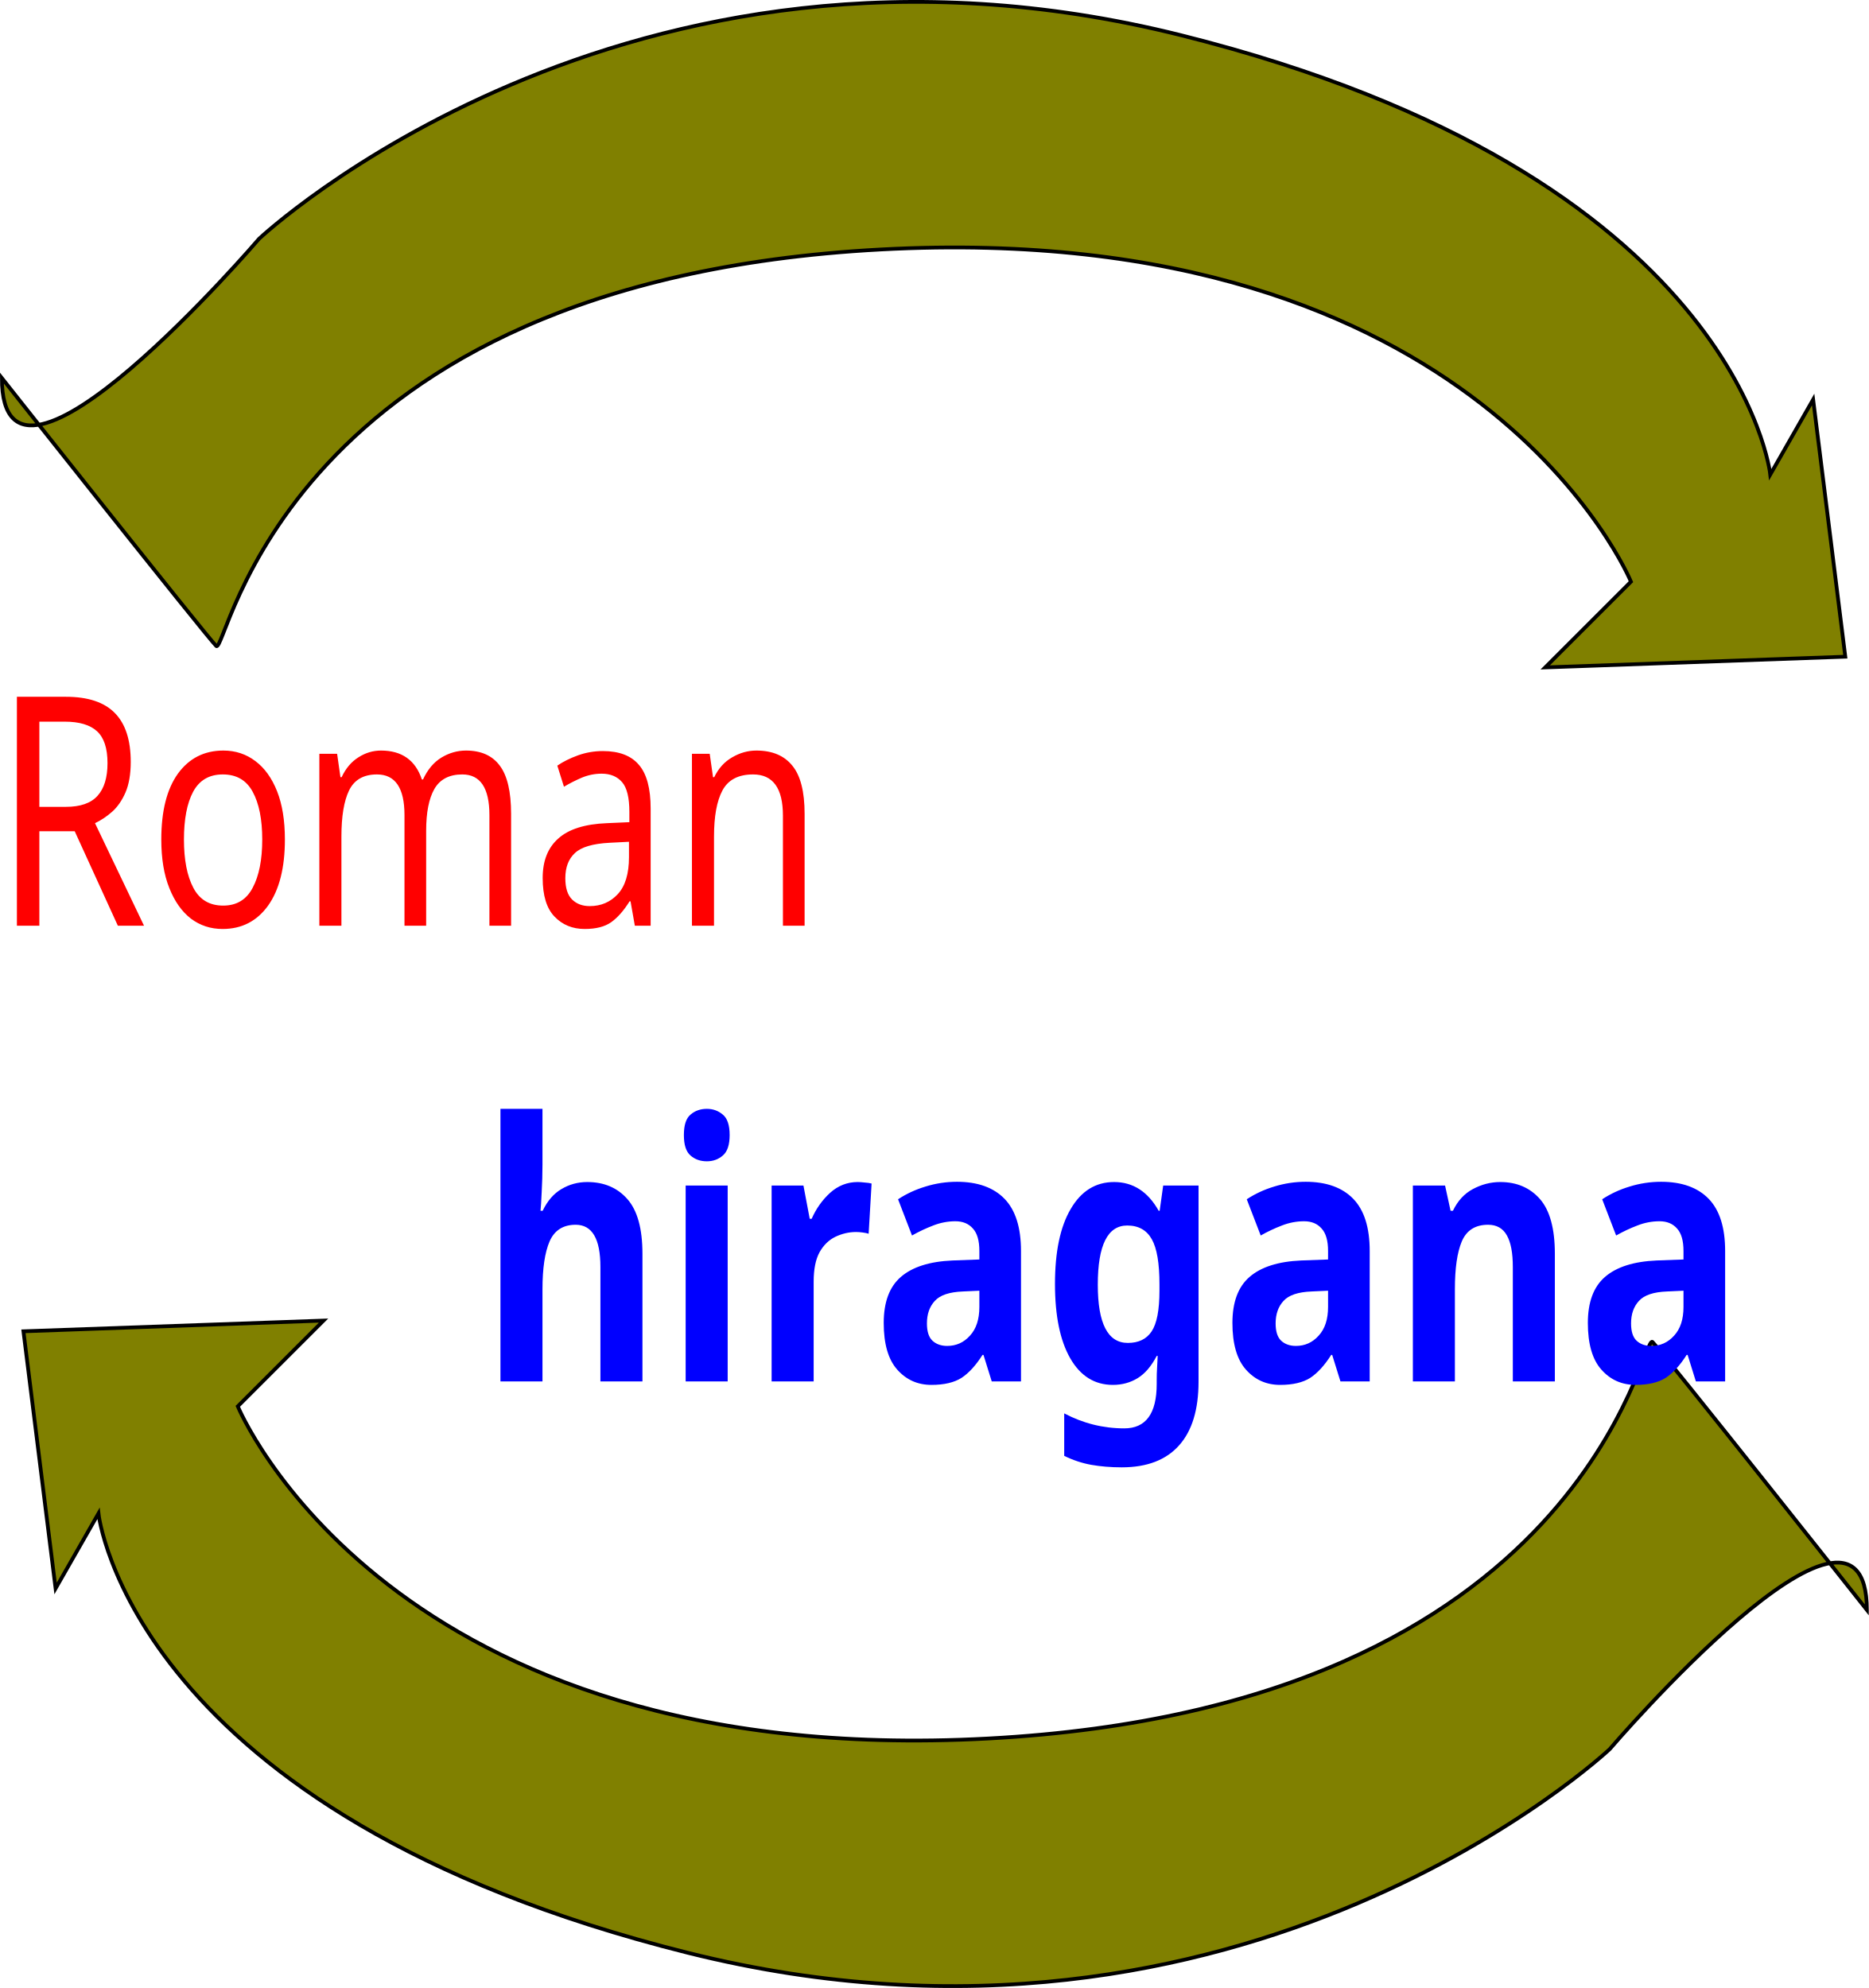
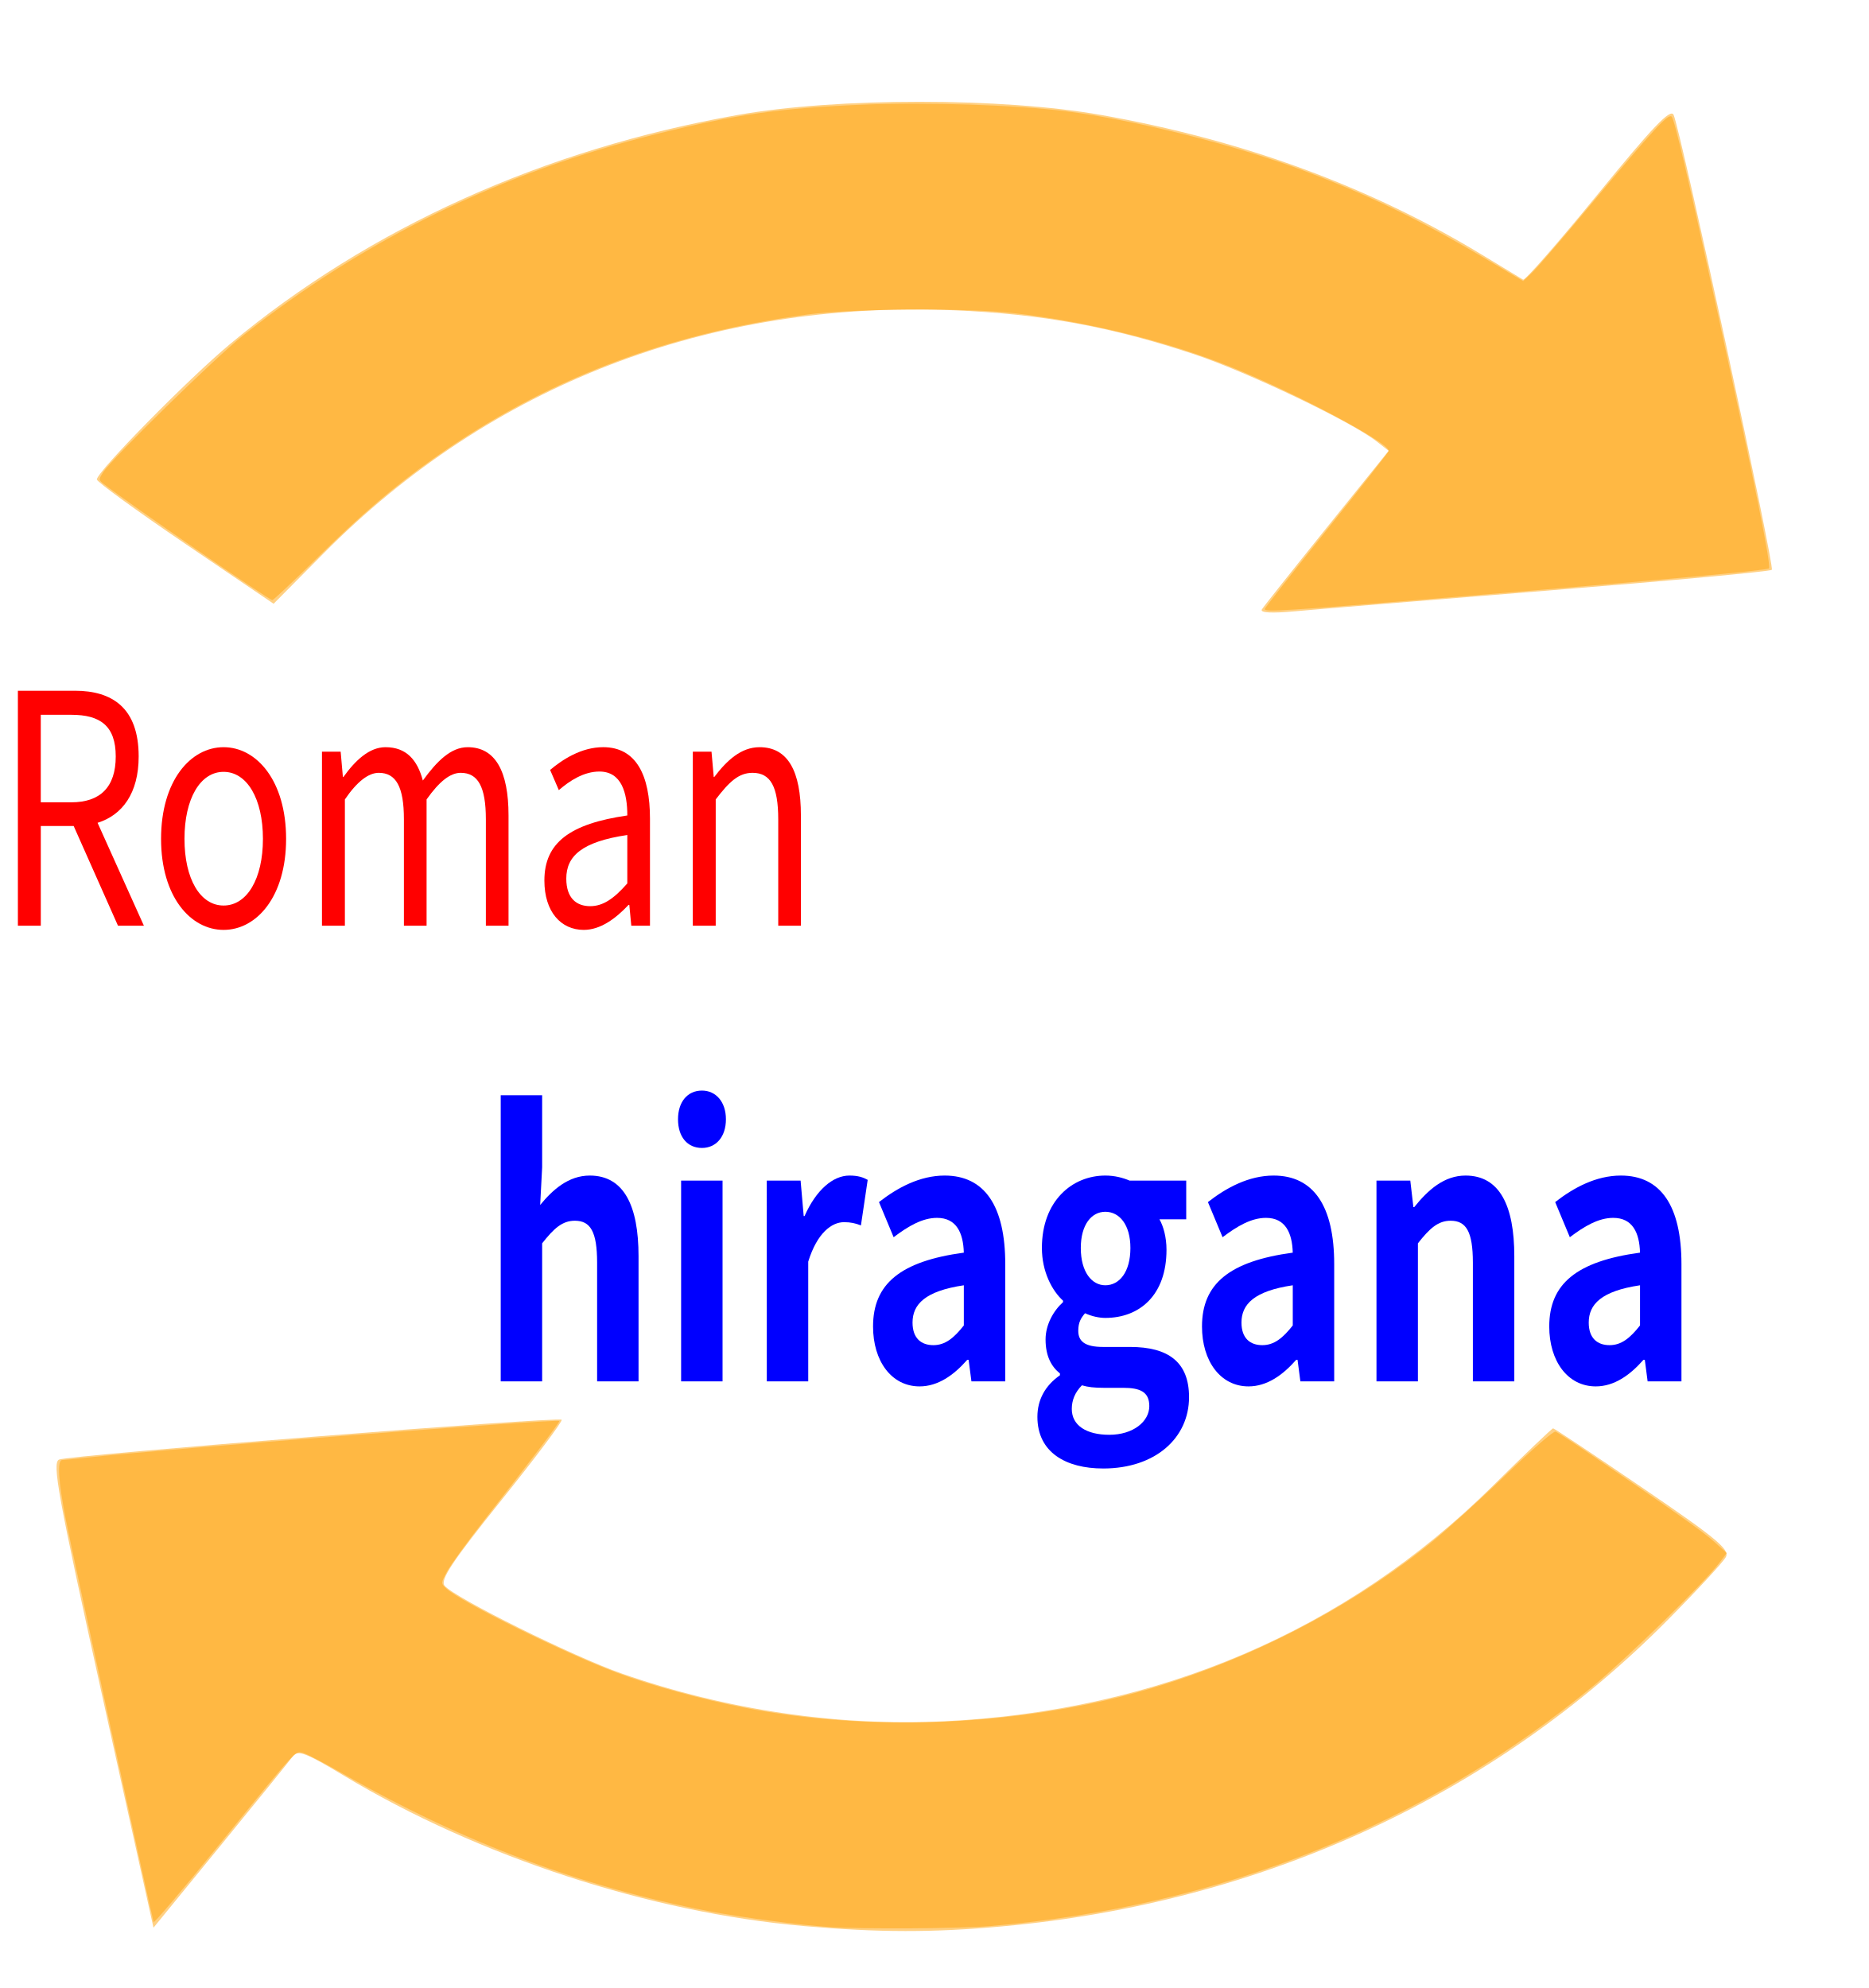
<svg xmlns="http://www.w3.org/2000/svg" width="131.809mm" height="140.242mm" viewBox="0 0 131.809 140.242" version="1.1" id="svg8">
  <defs id="defs2" />
  <g id="layer1" transform="translate(-41.44509,-73.78181)">
-     <path style="fill:#808000;stroke:#000000;stroke-width:0.265px;stroke-linecap:butt;stroke-linejoin:miter;stroke-opacity:1" d="m 41.577,100.452 c 0,0 14.363,18.143 15.119,18.899 0.756,0.756 4.536,-25.702 46.869,-27.97 42.333,-2.268 52.917,23.435 52.917,23.435 l -6.048,6.048 21.167,-0.756 -2.268,-18.143 -3.024,5.292 c 0,0 -2.268,-21.167 -41.577,-30.994 C 85.423,66.435 59.72,90.625 59.72,90.625 c 0,0 -18.143,21.167 -18.143,9.827 z" id="path4550" />
-     <path style="fill:#808000;stroke:#000000;stroke-width:0.265px;stroke-linecap:butt;stroke-linejoin:miter;stroke-opacity:1" d="m 173.122,187.353 c 0,0 -14.363,-18.143 -15.119,-18.899 -0.756,-0.756 -4.536,25.702 -46.869,27.97 -42.333,2.268 -52.917,-23.435 -52.917,-23.435 l 6.048,-6.048 -21.167,0.756 2.268,18.143 3.024,-5.292 c 0,0 2.268,21.167 41.577,30.994 39.31,9.827 65.012,-14.363 65.012,-14.363 0,0 18.143,-21.167 18.143,-9.827 z" id="path4550-3" />
-     <text xml:space="preserve" style="font-size:19.931px;line-height:1.25;font-family:sans-serif;letter-spacing:0px;word-spacing:0px;stroke-width:0.498" x="46.438" y="122.591" id="text4542" transform="scale(0.8814009,1.134558)">
-       <tspan id="tspan4540" x="46.438" y="122.591" style="fill:#ff0000;stroke-width:0.498">Roman</tspan>
-     </text>
-     <text xml:space="preserve" style="font-style:normal;font-variant:normal;font-weight:bold;font-stretch:normal;font-size:22.425px;line-height:1.25;font-family:sans-serif;-inkscape-font-specification:'sans-serif, Bold';font-variant-ligatures:normal;font-variant-caps:normal;font-variant-numeric:normal;font-feature-settings:normal;text-align:start;letter-spacing:0px;word-spacing:0px;writing-mode:lr-tb;text-anchor:start;stroke-width:0.561;fill:#0000ff;" x="84.812" y="151.807" id="text4546" transform="scale(0.8865688,1.127944)">
-       <tspan id="tspan4544" x="84.812" y="151.807" style="font-style:normal;font-variant:normal;font-weight:bold;font-stretch:normal;font-size:22.425px;font-family:sans-serif;-inkscape-font-specification:'sans-serif, Bold';font-variant-ligatures:normal;font-variant-caps:normal;font-variant-numeric:normal;font-feature-settings:normal;text-align:start;writing-mode:lr-tb;text-anchor:start;fill:#0000ff;stroke-width:0.561;">hiragana</tspan>
-     </text>
+     <g aria-label="Roman" transform="scale(0.8814009,1.134558)" id="text4542" style="font-size:19.931px;letter-spacing:0px;word-spacing:0px;stroke-width:0.498">
+       <path d="m 50.285,114.917 v -5.441 h 2.451 c 2.292,0 3.548,0.678 3.548,2.591 0,1.913 -1.256,2.85 -3.548,2.85 z m 6.179,7.673 h 2.073 l -3.707,-6.398 c 1.973,-0.478 3.289,-1.834 3.289,-4.126 0,-3.029 -2.133,-4.086 -5.102,-4.086 h -4.564 v 14.609 h 1.834 v -6.198 h 2.631 z" style="fill:#ff0000" id="path7401" />
+       <path d="m 64.914,122.85 c 2.651,0 5.003,-2.073 5.003,-5.66 0,-3.607 -2.352,-5.7 -5.003,-5.7 -2.651,0 -5.003,2.093 -5.003,5.7 0,3.588 2.352,5.66 5.003,5.66 z m 0,-1.515 c -1.873,0 -3.129,-1.654 -3.129,-4.146 0,-2.491 1.256,-4.166 3.129,-4.166 1.873,0 3.149,1.674 3.149,4.166 0,2.491 -1.276,4.146 -3.149,4.146 z" style="fill:#ff0000" id="path7403" />
+       <path d="m 72.787,122.591 h 1.834 v -7.853 c 0.977,-1.116 1.893,-1.654 2.711,-1.654 1.375,0 2.013,0.857 2.013,2.89 v 6.617 h 1.814 v -7.853 c 1.016,-1.116 1.893,-1.654 2.731,-1.654 1.375,0 2.013,0.857 2.013,2.89 v 6.617 h 1.814 v -6.856 c 0,-2.75 -1.056,-4.245 -3.269,-4.245 -1.335,0 -2.451,0.857 -3.588,2.073 -0.438,-1.276 -1.315,-2.073 -2.99,-2.073 -1.295,0 -2.412,0.817 -3.368,1.854 h -0.04 l -0.179,-1.575 h -1.495 z" style="fill:#ff0000" id="path7405" />
+       <path d="m 93.734,122.85 c 1.335,0 2.551,-0.698 3.588,-1.555 h 0.06 l 0.159,1.296 h 1.495 v -6.657 c 0,-2.691 -1.096,-4.445 -3.747,-4.445 -1.754,0 -3.269,0.777 -4.245,1.415 l 0.698,1.256 c 0.857,-0.578 1.993,-1.156 3.249,-1.156 1.774,0 2.232,1.335 2.232,2.731 -4.604,0.518 -6.637,1.694 -6.637,4.046 0,1.953 1.335,3.069 3.149,3.069 z m 0.518,-1.475 c -1.076,0 -1.913,-0.478 -1.913,-1.714 0,-1.395 1.236,-2.292 4.883,-2.711 v 3.01 c -1.056,0.937 -1.933,1.415 -2.97,1.415 z" style="fill:#ff0000" id="path7407" />
+       <path d="m 102.463,122.591 h 1.834 v -7.853 c 1.076,-1.096 1.834,-1.654 2.95,-1.654 1.435,0 2.053,0.857 2.053,2.89 v 6.617 h 1.814 v -6.856 c 0,-2.75 -1.036,-4.245 -3.308,-4.245 -1.475,0 -2.611,0.817 -3.627,1.854 h -0.04 l -0.179,-1.575 h -1.495 z" style="fill:#ff0000" id="path7409" />
+     </g>
+     <g aria-label="hiragana" transform="scale(0.8865688,1.127944)" id="text4546" style="font-weight:bold;font-size:22.425px;-inkscape-font-specification:'sans-serif, Bold';letter-spacing:0px;word-spacing:0px;fill:#0000ff;stroke-width:0.561">
+       <path d="m 86.584,151.807 h 3.296 v -8.634 c 0.919,-0.919 1.592,-1.413 2.601,-1.413 1.233,0 1.772,0.673 1.772,2.624 v 7.423 h 3.296 v -7.826 c 0,-3.162 -1.166,-5.046 -3.879,-5.046 -1.704,0 -2.96,0.897 -3.947,1.839 l 0.157,-2.355 v -4.507 h -3.296 z" id="path7422" />
+       <path d="m 100.936,151.807 h 3.296 v -12.558 h -3.296 z m 1.659,-14.599 c 1.121,0 1.906,-0.695 1.906,-1.794 0,-1.076 -0.785,-1.794 -1.906,-1.794 -1.166,0 -1.906,0.718 -1.906,1.794 0,1.099 0.74,1.794 1.906,1.794 z" id="path7424" />
+       <path d="m 107.753,151.807 h 3.296 v -7.49 c 0.718,-1.816 1.884,-2.467 2.848,-2.467 0.538,0 0.897,0.067 1.345,0.202 l 0.538,-2.848 c -0.359,-0.157 -0.762,-0.269 -1.458,-0.269 -1.301,0 -2.646,0.897 -3.566,2.534 h -0.067 l -0.247,-2.22 h -2.691 z" id="path7426" />
+       <path d="m 119.907,152.121 c 1.458,0 2.713,-0.695 3.79,-1.659 h 0.112 l 0.224,1.345 h 2.691 v -7.333 c 0,-3.633 -1.637,-5.539 -4.821,-5.539 -1.973,0 -3.767,0.762 -5.225,1.659 l 1.166,2.198 c 1.166,-0.695 2.287,-1.211 3.453,-1.211 1.547,0 2.086,0.942 2.13,2.175 -5.046,0.538 -7.221,1.951 -7.221,4.62 0,2.153 1.458,3.745 3.7,3.745 z m 1.099,-2.579 c -0.964,0 -1.659,-0.426 -1.659,-1.413 0,-1.144 1.009,-1.973 4.081,-2.332 v 2.512 c -0.785,0.785 -1.48,1.233 -2.422,1.233 z" id="path7428" />
+       <path d="m 134.506,157.256 c 4.193,0 6.84,-1.929 6.84,-4.463 0,-2.198 -1.659,-3.139 -4.687,-3.139 h -2.153 c -1.458,0 -1.973,-0.359 -1.973,-1.009 0,-0.538 0.224,-0.807 0.538,-1.099 0.561,0.202 1.144,0.292 1.615,0.292 2.713,0 4.866,-1.413 4.866,-4.261 0,-0.785 -0.247,-1.48 -0.561,-1.906 h 2.13 v -2.422 h -4.507 c -0.538,-0.179 -1.189,-0.314 -1.929,-0.314 -2.646,0 -5.046,1.592 -5.046,4.53 0,1.48 0.807,2.669 1.682,3.296 v 0.09 c -0.762,0.538 -1.39,1.413 -1.39,2.332 0,1.054 0.471,1.704 1.144,2.13 v 0.112 c -1.189,0.65 -1.794,1.547 -1.794,2.601 0,2.22 2.265,3.229 5.225,3.229 z m 0.179,-11.459 c -1.076,0 -1.951,-0.83 -1.951,-2.332 0,-1.458 0.852,-2.265 1.951,-2.265 1.121,0 1.996,0.807 1.996,2.265 0,1.502 -0.875,2.332 -1.996,2.332 z m 0.314,9.351 c -1.816,0 -2.982,-0.583 -2.982,-1.615 0,-0.538 0.247,-1.032 0.807,-1.48 0.471,0.112 0.987,0.157 1.727,0.157 h 1.547 c 1.345,0 2.086,0.247 2.086,1.144 0,0.964 -1.278,1.794 -3.184,1.794 z" id="path7430" />
+       <path d="m 146.077,152.121 c 1.458,0 2.713,-0.695 3.79,-1.659 h 0.112 l 0.224,1.345 h 2.691 v -7.333 c 0,-3.633 -1.637,-5.539 -4.821,-5.539 -1.973,0 -3.767,0.762 -5.225,1.659 l 1.166,2.198 c 1.166,-0.695 2.287,-1.211 3.453,-1.211 1.547,0 2.086,0.942 2.13,2.175 -5.046,0.538 -7.221,1.951 -7.221,4.62 0,2.153 1.458,3.745 3.7,3.745 z m 1.099,-2.579 c -0.964,0 -1.659,-0.426 -1.659,-1.413 0,-1.144 1.009,-1.973 4.081,-2.332 v 2.512 c -0.785,0.785 -1.48,1.233 -2.422,1.233 z" id="path7432" />
+       <path d="m 156.258,151.807 h 3.296 v -8.634 c 0.919,-0.919 1.592,-1.413 2.601,-1.413 1.233,0 1.772,0.673 1.772,2.624 v 7.423 h 3.296 v -7.826 c 0,-3.162 -1.166,-5.046 -3.88,-5.046 -1.704,0 -2.982,0.897 -4.081,1.973 h -0.067 l -0.247,-1.659 h -2.691 z" id="path7434" />
+       <path d="m 173.704,152.121 c 1.458,0 2.713,-0.695 3.79,-1.659 h 0.112 l 0.224,1.345 h 2.691 v -7.333 c 0,-3.633 -1.637,-5.539 -4.821,-5.539 -1.973,0 -3.767,0.762 -5.225,1.659 l 1.166,2.198 c 1.166,-0.695 2.287,-1.211 3.453,-1.211 1.547,0 2.086,0.942 2.13,2.175 -5.046,0.538 -7.221,1.951 -7.221,4.62 0,2.153 1.458,3.745 3.7,3.745 z m 1.099,-2.579 c -0.964,0 -1.659,-0.426 -1.659,-1.413 0,-1.144 1.009,-1.973 4.081,-2.332 v 2.512 c -0.785,0.785 -1.48,1.233 -2.422,1.233 z" id="path7436" />
+     </g>
+     <path style="fill:#ff9f00;fill-opacity:0.486;stroke-width:0.265" d="m 130.448,116.773 c 0.126,-0.204 2.19,-2.805 4.587,-5.78 l 4.358,-5.409 -0.863,-0.672 c -1.803,-1.403 -9.089,-4.885 -12.835,-6.133 -5.841,-1.946 -10.759,-2.848 -16.943,-3.108 -17.201,-0.723 -32.701,5.258 -44.509,17.173 l -3.499,3.53 -6.234,-4.233 c -3.429,-2.328 -6.234,-4.37 -6.234,-4.536 0,-0.542 6.466,-7.114 9.413,-9.567 9.837,-8.188 22.104,-13.723 35.778,-16.143 7.032,-1.245 18.625,-1.245 25.657,0 10.047,1.778 18.974,5.064 26.955,9.921 1.403,0.854 2.659,1.616 2.793,1.693 0.134,0.078 2.515,-2.645 5.292,-6.051 3.874,-4.751 5.114,-6.048 5.327,-5.572 0.508,1.13 7.145,31.876 6.928,32.093 -0.117,0.117 -7.144,0.769 -15.616,1.448 -8.472,0.679 -16.568,1.343 -17.993,1.476 -1.658,0.154 -2.508,0.108 -2.361,-0.13 z" id="path4130" />
+     <path style="fill:#ff9f00;fill-opacity:0.486;stroke-width:0.265" d="m 98.169,209.655 c -10.883,-0.951 -22.982,-4.904 -32.448,-10.601 -2.703,-1.627 -3.273,-1.844 -3.617,-1.378 -0.225,0.304 -2.529,3.15 -5.121,6.324 l -4.712,5.77 -3.622,-16.385 c -3.121,-14.118 -3.541,-16.42 -3.036,-16.639 0.713,-0.31 35.212,-3.043 35.446,-2.808 0.092,0.092 -1.823,2.648 -4.256,5.682 -3.467,4.323 -4.331,5.625 -3.998,6.026 0.708,0.853 9.091,5.007 12.513,6.2 7.33,2.557 15.191,3.723 22.679,3.365 15.16,-0.724 28.41,-6.399 38.717,-16.584 2.273,-2.246 4.198,-4.083 4.278,-4.083 0.08,0 2.932,1.898 6.337,4.219 5.154,3.512 6.134,4.326 5.85,4.856 -0.188,0.351 -2.014,2.33 -4.06,4.398 -12.314,12.453 -28.649,19.985 -46.965,21.658 -4.89,0.447 -8.723,0.442 -13.985,-0.018 z" id="path4132" />
+     <path style="fill:#ff9f00;fill-opacity:0.486;stroke-width:1" d="m 337.143,162.394 c 0,-0.255 7.423,-9.713 16.495,-21.018 9.072,-11.305 16.524,-20.82 16.559,-21.144 0.229,-2.114 -24.463,-15.278 -41.867,-22.32 C 311.316,91.028 290.03,85.756 270,83.465 257.786,82.069 226.978,82.28 215.357,83.841 177.213,88.962 144.992,101.374 115.453,122.327 104.802,129.882 96.503,136.989 84.24,149.059 78.125,155.076 72.891,160 72.607,160 71.706,160 33.91,133.957 27.579,128.973 26.277,127.948 26.274,127.84 27.503,125.92 29.827,122.289 57.377,95.349 64.755,89.494 97.197,63.747 133.846,45.88 175.047,35.724 c 21.335,-5.259 32.845,-6.896 54.948,-7.817 17.03,-0.71 40.781,0.065 54.262,1.771 18.276,2.312 44.531,8.85 62.719,15.617 17.681,6.579 31.208,13.116 49.088,23.724 l 9.993,5.929 2.414,-2.296 c 1.328,-1.263 8.672,-9.792 16.32,-18.955 16.293,-19.519 19.98,-23.511 20.86,-22.583 0.765,0.808 4.493,16.726 12.116,51.743 10.359,47.582 14.464,68.03 13.789,68.681 -0.582,0.562 -26.952,2.96 -85.253,7.755 -43.783,3.6 -49.16,3.94 -49.16,3.101 z" id="path10141" transform="matrix(0.2645833,0,0,0.2645833,41.44509,73.78181)" />
+     <path style="fill:#ff9f00;fill-opacity:0.486;stroke-width:1" d="m 221.071,513.793 c -7.902,-0.521 -23.377,-2.562 -32.143,-4.24 -34.129,-6.531 -65.594,-18.355 -97.507,-36.644 -4.907,-2.812 -9.698,-5.308 -10.648,-5.547 -2.138,-0.538 -1.386,-1.364 -22.871,25.124 -9.208,11.352 -16.836,20.338 -16.951,19.969 -0.636,-2.027 -21.86,-99.324 -23.402,-107.282 -2.03,-10.478 -2.351,-15.885 -0.942,-15.894 0.491,-0.003 3.625,-0.312 6.964,-0.685 19.357,-2.167 124.92,-10.341 125.539,-9.722 0.223,0.223 -7.162,9.972 -19.987,26.384 -4.562,5.838 -9.04,12.02 -9.951,13.738 -1.653,3.117 -1.654,3.127 -0.236,4.5 3.571,3.457 31.549,17.278 45.607,22.529 9.041,3.377 22.506,7.061 34.003,9.303 28.567,5.57 61.653,5.204 91.811,-1.016 32.403,-6.683 65.306,-22.185 90.965,-42.855 4.066,-3.276 13.024,-11.391 19.907,-18.034 7.174,-6.924 12.912,-11.925 13.448,-11.72 0.514,0.197 4.574,2.834 9.022,5.859 22.292,15.161 30.358,20.862 33.346,23.568 l 3.274,2.964 -2.11,2.776 c -3.992,5.253 -24.294,25.059 -33.367,32.552 -45.105,37.249 -99.406,58.888 -160.913,64.123 -7.826,0.666 -34.221,0.821 -42.857,0.251 z" id="path10488" transform="matrix(0.2645833,0,0,0.2645833,41.44509,73.78181)" />
  </g>
</svg>
